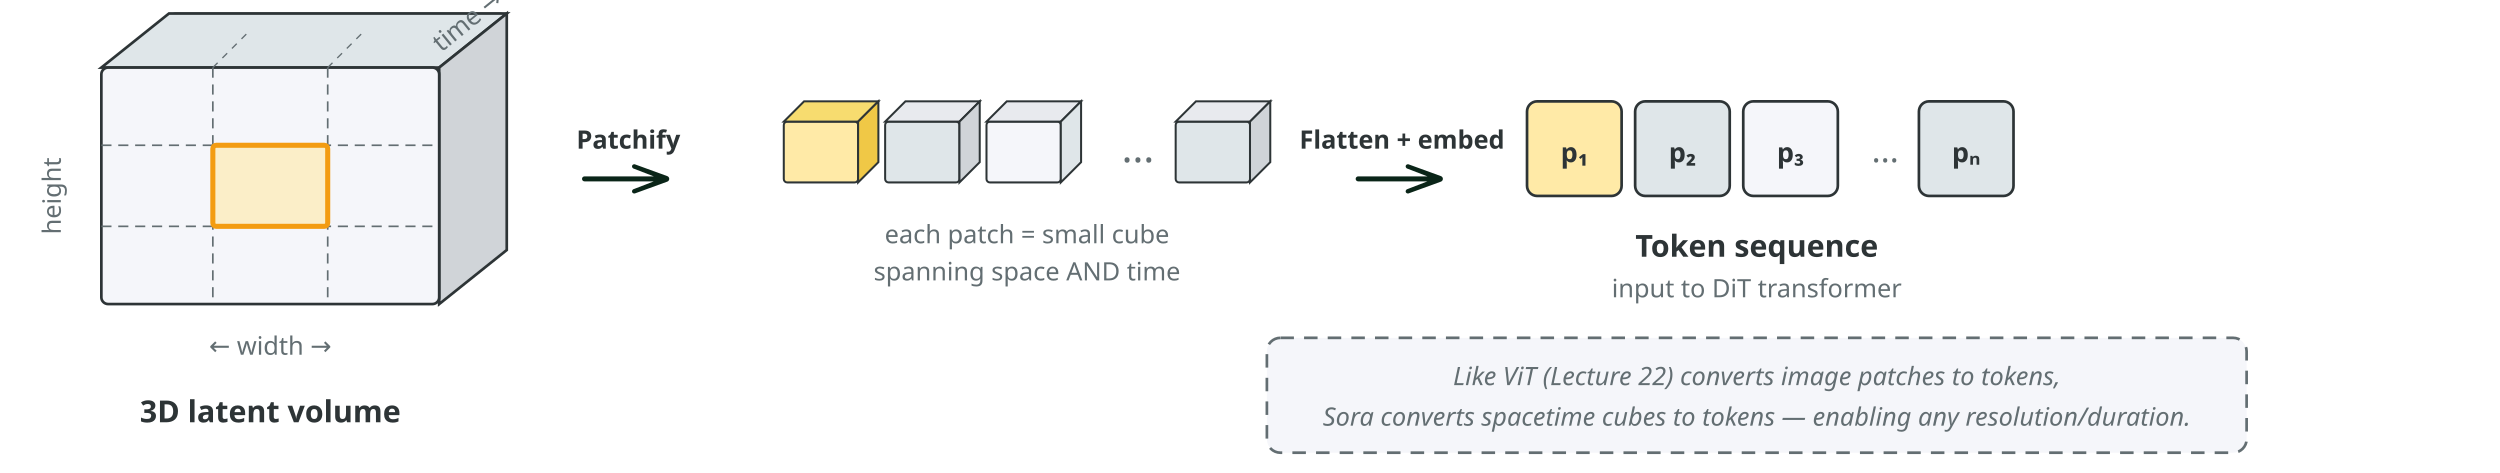
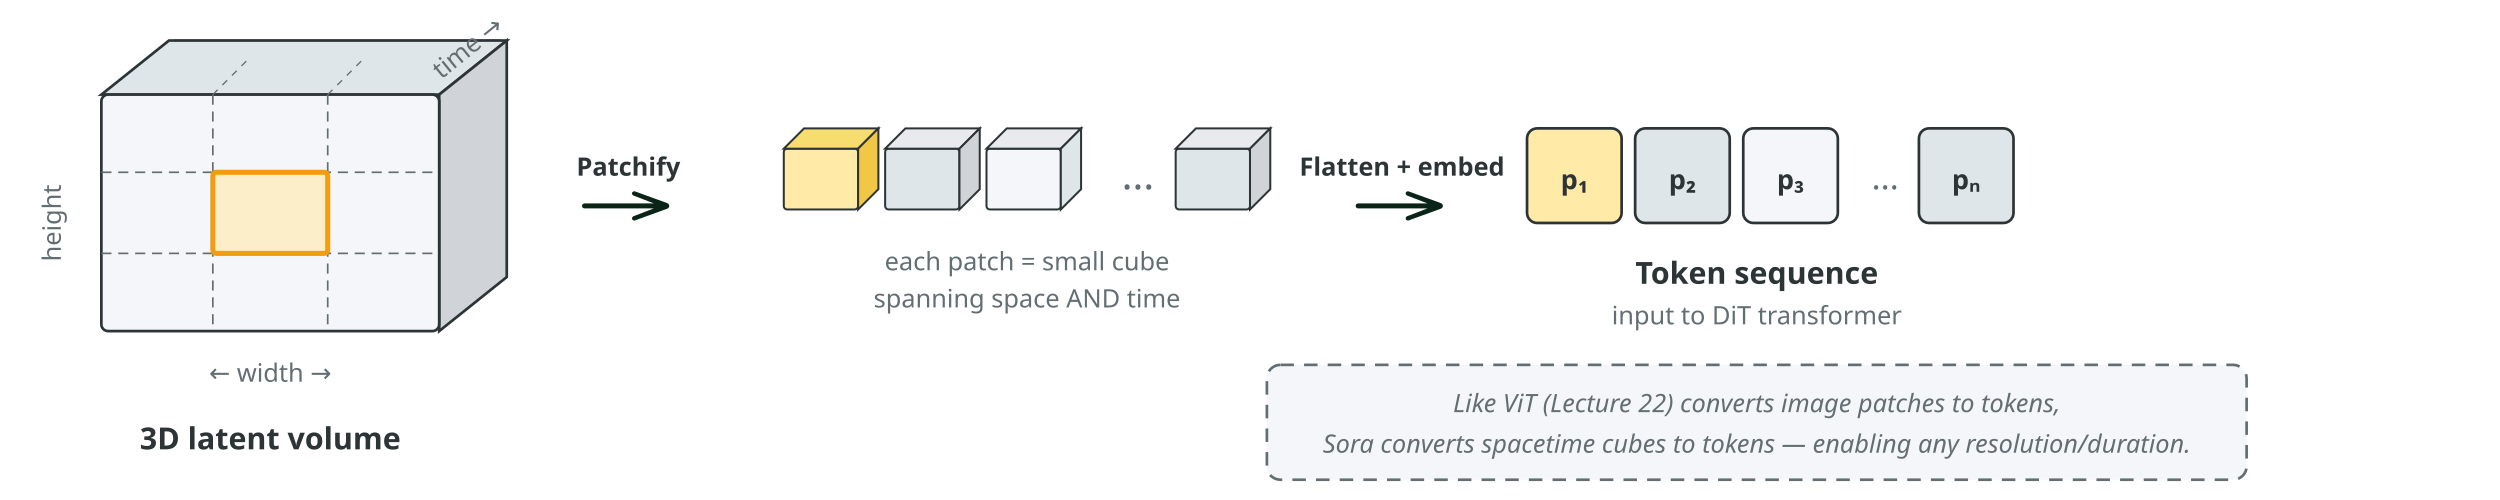
- <svg xmlns="http://www.w3.org/2000/svg" viewBox="0 0 740 140">
+ <svg xmlns="http://www.w3.org/2000/svg" viewBox="0 -8 740 148">
  <defs>
    <symbol id="stp-arrow" viewBox="0 0 76.41 27.12">
      <path d="M43.3,1.69c-.92-.1-1.78.32-2.08,1.1-.3.79.06,1.69.83,2.23l1.19.46s0,0,0,0c0,0,0,0,0,0l15.39,5.94H2.98c-1.1,0-2,.9-2,2s.9,2,2,2h55.64l-15.4,5.94s0,0,0,0c0,0,0,0,0,0l-1.17.45c-.77.54-1.14,1.45-.83,2.24.3.78,1.16,1.2,2.09,1.1l1.15-.42s0,0,.01,0c0,0,0,0,0,0l24.98-9.1c2.07-.75,2.06-3.67,0-4.42L44.45,2.11" fill="currentColor" />
    </symbol>
  </defs>
  <rect x="50" y="4" width="100" height="70" rx="2" fill="#e8eaee" stroke="#2d3436" stroke-width="0.6" />
  <polygon points="30,20 50,4 150,4 130,20" fill="#dfe6e9" stroke="#2d3436" stroke-width="0.8" />
  <polygon points="130,20 150,4 150,74 130,90" fill="#d0d4d8" stroke="#2d3436" stroke-width="0.8" />
  <rect x="30" y="20" width="100" height="70" rx="2" fill="#f5f6fa" stroke="#2d3436" stroke-width="0.8" />
  <line x1="63" y1="20" x2="63" y2="90" stroke="#636e72" stroke-width="0.5" stroke-dasharray="3,2" />
  <line x1="97" y1="20" x2="97" y2="90" stroke="#636e72" stroke-width="0.5" stroke-dasharray="3,2" />
  <line x1="30" y1="43" x2="130" y2="43" stroke="#636e72" stroke-width="0.5" stroke-dasharray="3,2" />
  <line x1="30" y1="67" x2="130" y2="67" stroke="#636e72" stroke-width="0.5" stroke-dasharray="3,2" />
  <line x1="63" y1="20" x2="73" y2="10" stroke="#636e72" stroke-width="0.4" stroke-dasharray="2,2" />
  <line x1="97" y1="20" x2="107" y2="10" stroke="#636e72" stroke-width="0.4" stroke-dasharray="2,2" />
  <rect x="63" y="43" width="34" height="24" rx="1" fill="#ffeaa7" fill-opacity="0.6" stroke="#f39c12" stroke-width="1.5" />
  <text x="80" y="105" text-anchor="middle" font-size="7.5" font-family="Avenir,sans-serif" fill="#636e72">← width →</text>
  <text x="18" y="58" text-anchor="middle" font-size="7.5" font-family="Avenir,sans-serif" fill="#636e72" transform="rotate(-90,18,58)">height</text>
  <text x="140" y="8" text-anchor="middle" font-size="7.5" font-family="Avenir,sans-serif" fill="#636e72" transform="rotate(-39,140,8)">time →</text>
  <text x="80" y="125" text-anchor="middle" font-size="9" font-family="Avenir,sans-serif" fill="#2d3436" font-weight="bold">3D latent volume</text>
  <use href="#stp-arrow" x="156" y="48" width="60" height="10" style="color: #0a2518" />
  <text x="186" y="44" text-anchor="middle" font-size="7.5" font-family="Avenir,sans-serif" fill="#2d3436" font-weight="bold">Patchify</text>
  <rect x="232" y="36" width="22" height="18" rx="1" fill="#ffeaa7" stroke="#2d3436" stroke-width="0.6" />
  <polygon points="232,36 238,30 260,30 254,36" fill="#f7dc6f" stroke="#2d3436" stroke-width="0.6" />
  <polygon points="254,36 260,30 260,48 254,54" fill="#f0c846" stroke="#2d3436" stroke-width="0.6" />
  <rect x="262" y="36" width="22" height="18" rx="1" fill="#dfe6e9" stroke="#2d3436" stroke-width="0.6" />
  <polygon points="262,36 268,30 290,30 284,36" fill="#e8eaee" stroke="#2d3436" stroke-width="0.6" />
  <polygon points="284,36 290,30 290,48 284,54" fill="#d0d4d8" stroke="#2d3436" stroke-width="0.6" />
  <rect x="292" y="36" width="22" height="18" rx="1" fill="#f5f6fa" stroke="#2d3436" stroke-width="0.6" />
  <polygon points="292,36 298,30 320,30 314,36" fill="#e8eaee" stroke="#2d3436" stroke-width="0.6" />
  <polygon points="314,36 320,30 320,48 314,54" fill="#dfe6e9" stroke="#2d3436" stroke-width="0.6" />
  <text x="332" y="48" font-size="12" font-family="Avenir,sans-serif" fill="#636e72">...</text>
  <rect x="348" y="36" width="22" height="18" rx="1" fill="#dfe6e9" stroke="#2d3436" stroke-width="0.6" />
  <polygon points="348,36 354,30 376,30 370,36" fill="#e8eaee" stroke="#2d3436" stroke-width="0.6" />
  <polygon points="370,36 376,30 376,48 370,54" fill="#d0d4d8" stroke="#2d3436" stroke-width="0.6" />
  <text x="304" y="72" text-anchor="middle" font-size="7.5" font-family="Avenir,sans-serif" fill="#636e72">each patch = small cube</text>
  <text x="304" y="83" text-anchor="middle" font-size="7.5" font-family="Avenir,sans-serif" fill="#636e72">spanning space AND time</text>
  <use href="#stp-arrow" x="390" y="48" width="50" height="10" style="color: #0a2518" />
  <text x="415" y="44" text-anchor="middle" font-size="7.5" font-family="Avenir,sans-serif" fill="#2d3436" font-weight="bold">Flatten + embed</text>
  <rect x="452" y="30" width="28" height="28" rx="3" fill="#ffeaa7" stroke="#2d3436" stroke-width="0.8" />
  <text x="466" y="48" text-anchor="middle" font-size="8" font-family="Avenir,sans-serif" fill="#2d3436" font-weight="bold">p₁</text>
  <rect x="484" y="30" width="28" height="28" rx="3" fill="#dfe6e9" stroke="#2d3436" stroke-width="0.8" />
  <text x="498" y="48" text-anchor="middle" font-size="8" font-family="Avenir,sans-serif" fill="#2d3436" font-weight="bold">p₂</text>
  <rect x="516" y="30" width="28" height="28" rx="3" fill="#f5f6fa" stroke="#2d3436" stroke-width="0.8" />
  <text x="530" y="48" text-anchor="middle" font-size="8" font-family="Avenir,sans-serif" fill="#2d3436" font-weight="bold">p₃</text>
  <text x="554" y="48" font-size="10" font-family="Avenir,sans-serif" fill="#636e72">...</text>
  <rect x="568" y="30" width="28" height="28" rx="3" fill="#dfe6e9" stroke="#2d3436" stroke-width="0.8" />
  <text x="582" y="48" text-anchor="middle" font-size="8" font-family="Avenir,sans-serif" fill="#2d3436" font-weight="bold">pₙ</text>
  <text x="520" y="76" text-anchor="middle" font-size="9" font-family="Avenir,sans-serif" fill="#2d3436" font-weight="bold">Token sequence</text>
  <text x="520" y="88" text-anchor="middle" font-size="7.5" font-family="Avenir,sans-serif" fill="#636e72">input to DiT transformer</text>
  <rect x="375" y="100" width="290" height="34" rx="4" fill="#f5f6fa" stroke="#636e72" stroke-width="0.8" stroke-dasharray="4,3" />
  <text x="520" y="114" text-anchor="middle" font-size="7.5" font-family="Avenir,sans-serif" fill="#636e72" font-style="italic">Like ViT (Lecture 22) converts image patches to tokens,</text>
  <text x="520" y="126" text-anchor="middle" font-size="7.5" font-family="Avenir,sans-serif" fill="#636e72" font-style="italic">Sora converts spacetime cubes to tokens — enabling any resolution/duration.</text>
</svg>
